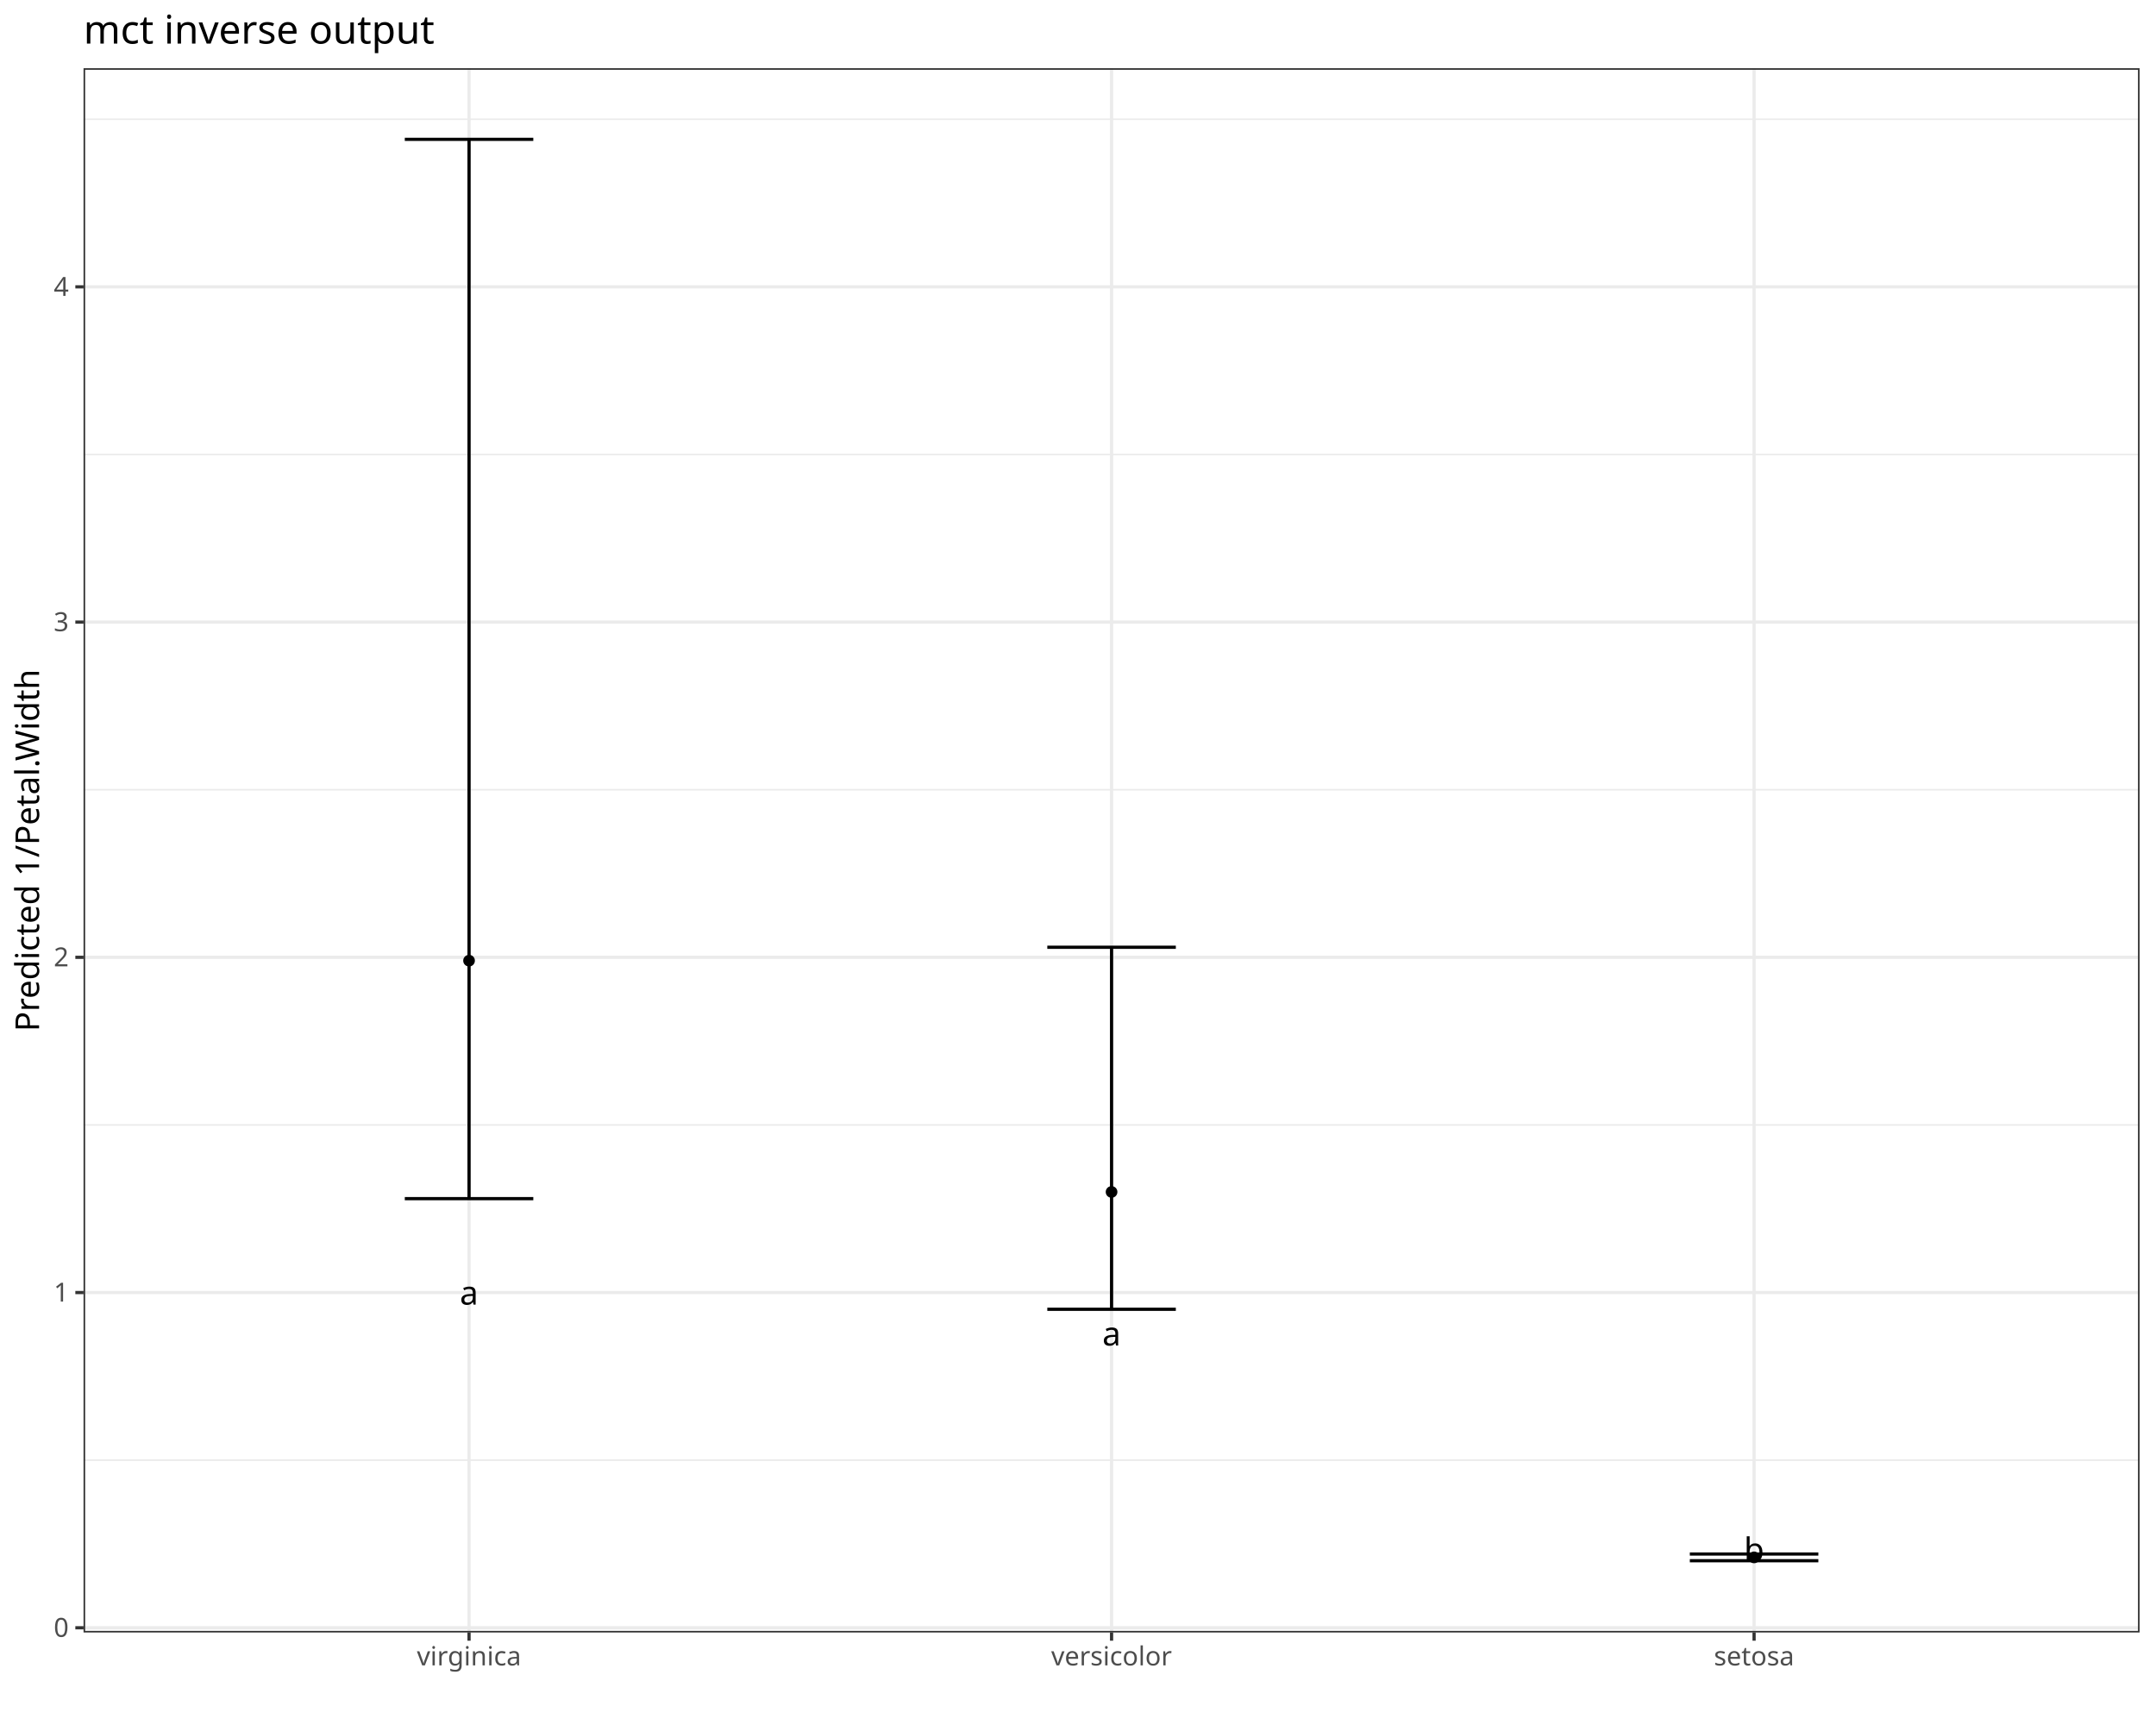
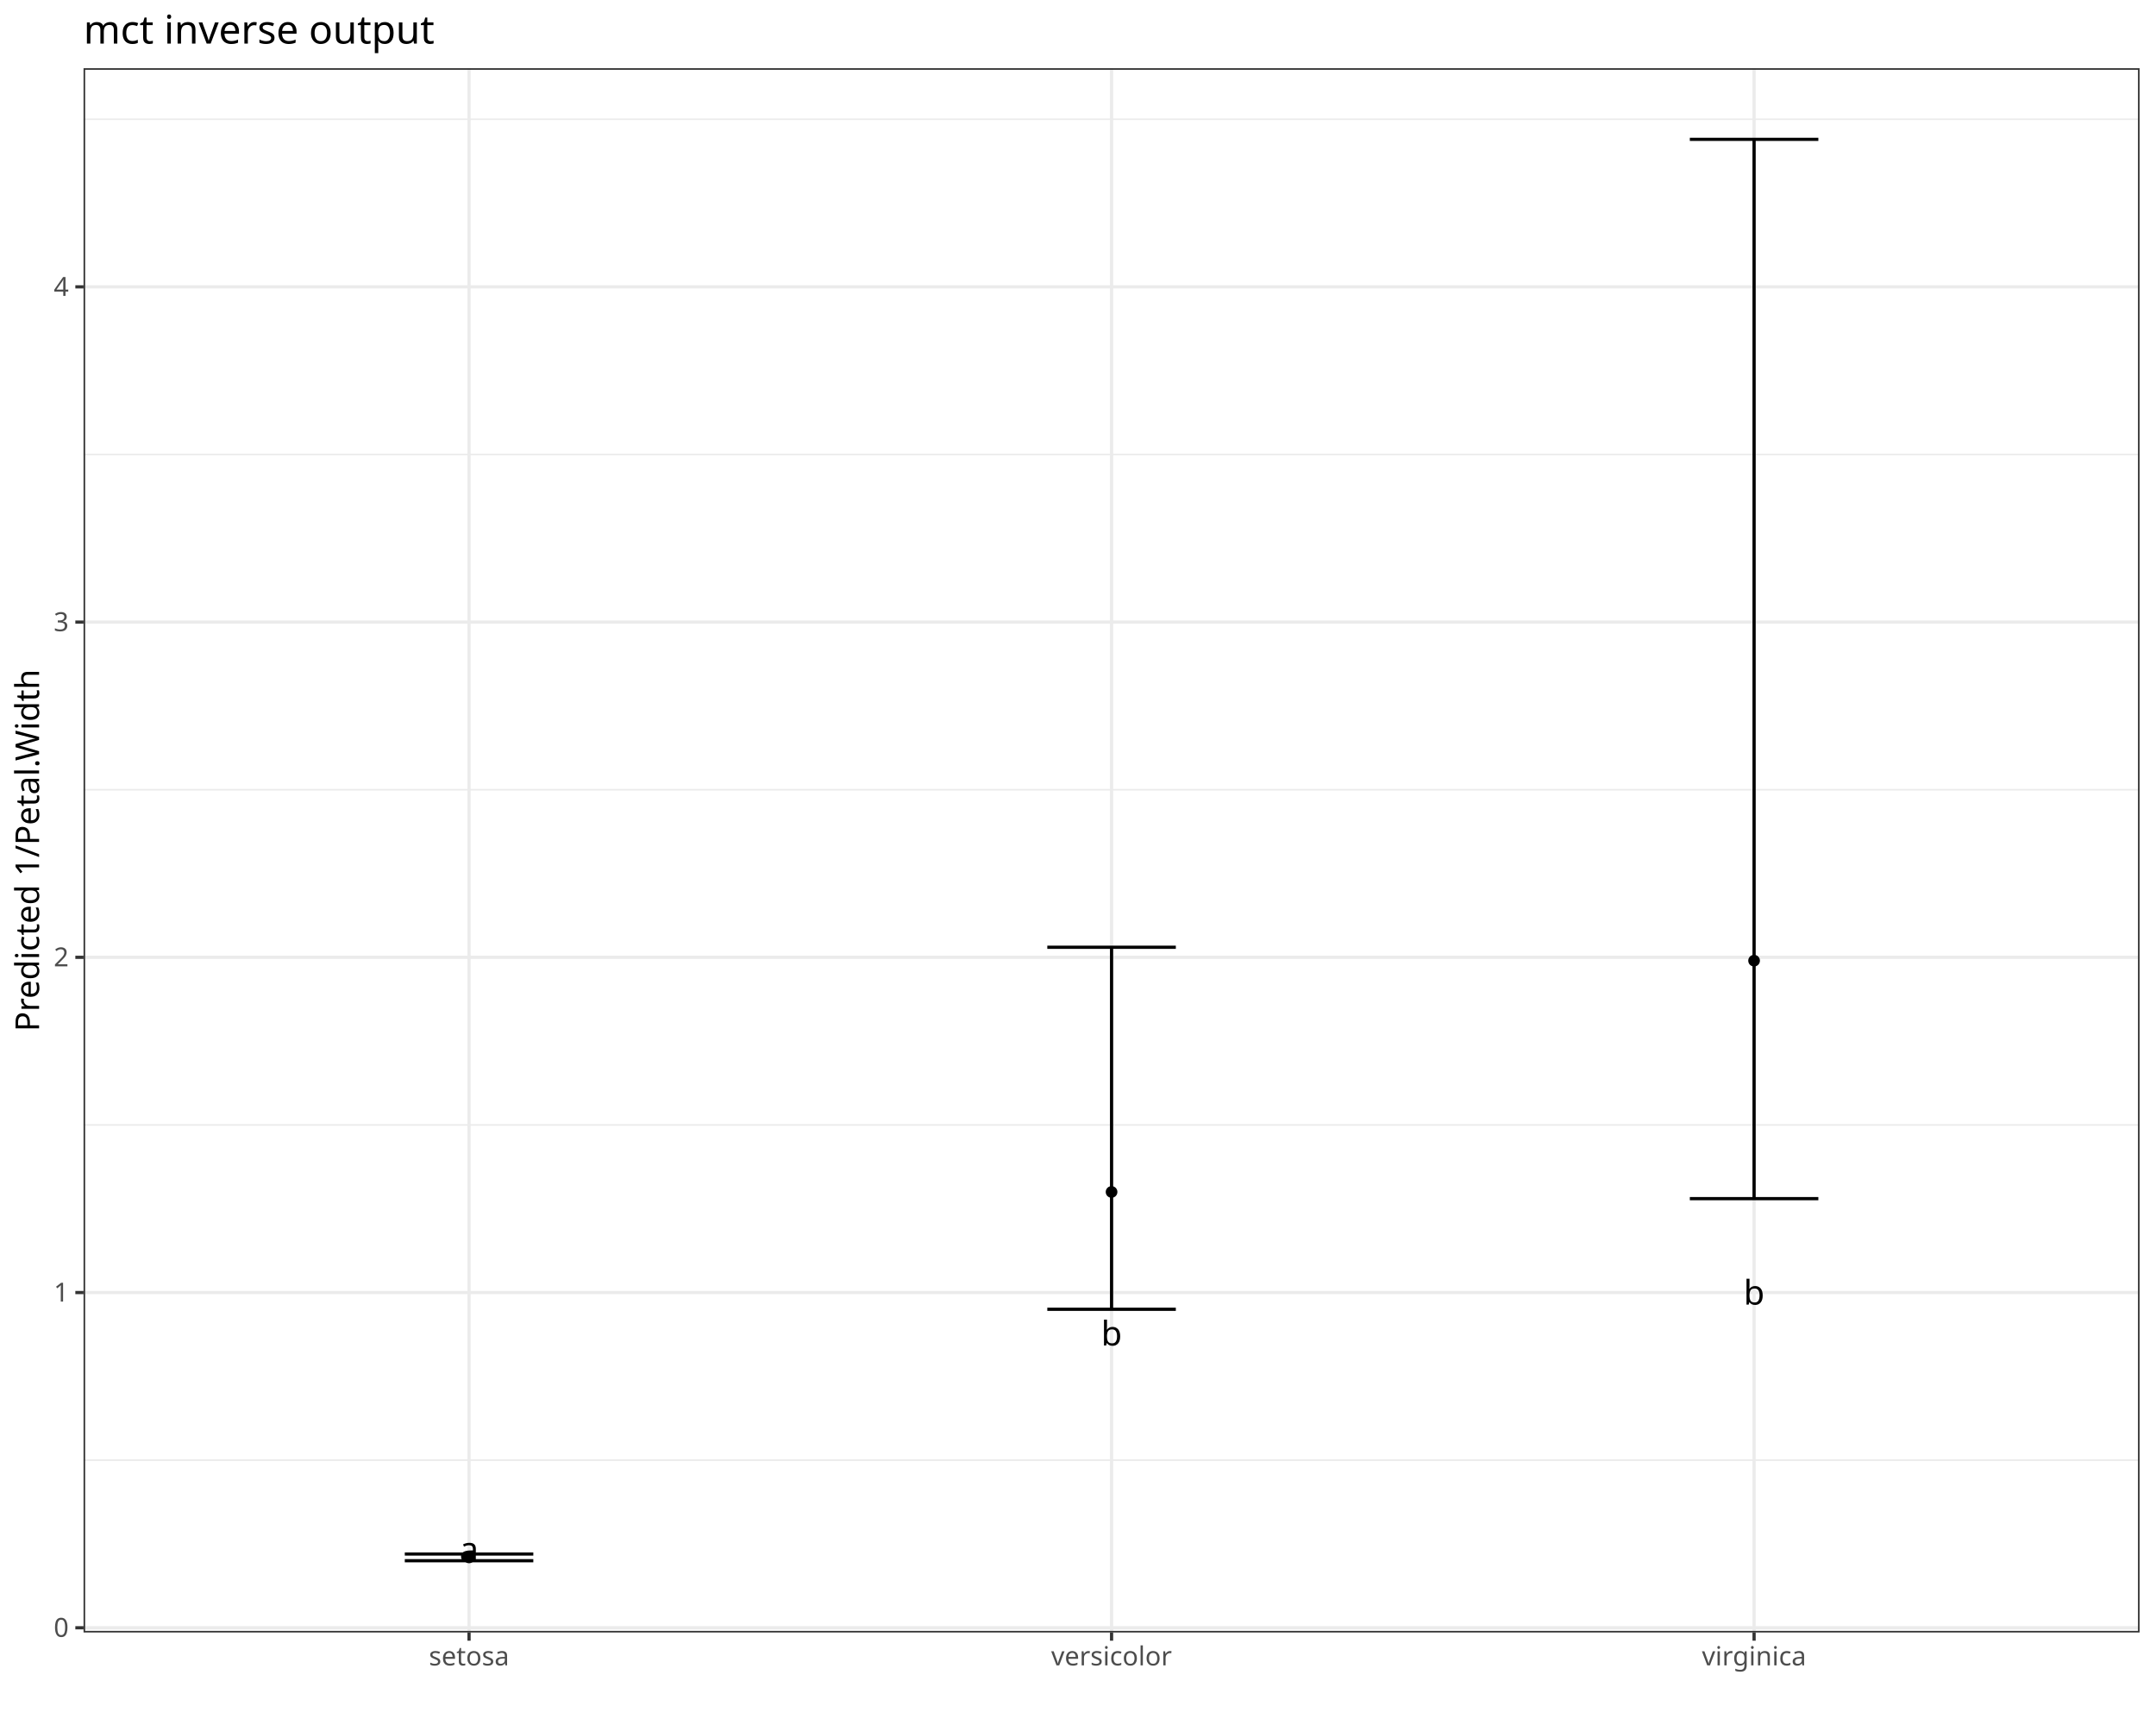
<svg xmlns="http://www.w3.org/2000/svg" class="svglite" data-engine-version="2.0" width="720.00pt" height="576.00pt" viewBox="0 0 720.00 576.00">
  <defs>
    <style type="text/css">
    .svglite line, .svglite polyline, .svglite polygon, .svglite path, .svglite rect, .svglite circle {
      fill: none;
      stroke: #000000;
      stroke-linecap: round;
      stroke-linejoin: round;
      stroke-miterlimit: 10.00;
    }
  </style>
  </defs>
  <rect width="100%" height="100%" style="stroke: none; fill: #FFFFFF;" />
  <defs>
    <clipPath id="cpMC4wMHw3MjAuMDB8MC4wMHw1NzYuMDA=">
      <rect x="0.00" y="0.00" width="720.00" height="576.00" />
    </clipPath>
  </defs>
  <g clip-path="url(#cpMC4wMHw3MjAuMDB8MC4wMHw1NzYuMDA=)">
    <rect x="0.00" y="0.00" width="720.00" height="576.00" style="stroke-width: 1.07; stroke: #FFFFFF; fill: #FFFFFF;" />
  </g>
  <defs>
    <clipPath id="cpMjcuOTB8NzE0LjUyfDIyLjc4fDU0NS4xMQ==">
      <rect x="27.90" y="22.78" width="686.62" height="522.33" />
    </clipPath>
  </defs>
  <g clip-path="url(#cpMjcuOTB8NzE0LjUyfDIyLjc4fDU0NS4xMQ==)">
    <rect x="27.90" y="22.78" width="686.62" height="522.33" style="stroke-width: 1.07; stroke: none; fill: #FFFFFF;" />
    <polyline points="27.90,487.56 714.52,487.56 " style="stroke-width: 0.53; stroke: #EBEBEB; stroke-linecap: butt;" />
    <polyline points="27.90,375.63 714.52,375.63 " style="stroke-width: 0.53; stroke: #EBEBEB; stroke-linecap: butt;" />
    <polyline points="27.90,263.69 714.52,263.69 " style="stroke-width: 0.53; stroke: #EBEBEB; stroke-linecap: butt;" />
    <polyline points="27.90,151.75 714.52,151.75 " style="stroke-width: 0.53; stroke: #EBEBEB; stroke-linecap: butt;" />
    <polyline points="27.90,39.81 714.52,39.81 " style="stroke-width: 0.53; stroke: #EBEBEB; stroke-linecap: butt;" />
    <polyline points="27.90,543.53 714.52,543.53 " style="stroke-width: 1.07; stroke: #EBEBEB; stroke-linecap: butt;" />
    <polyline points="27.90,431.60 714.52,431.60 " style="stroke-width: 1.07; stroke: #EBEBEB; stroke-linecap: butt;" />
    <polyline points="27.90,319.66 714.52,319.66 " style="stroke-width: 1.07; stroke: #EBEBEB; stroke-linecap: butt;" />
    <polyline points="27.90,207.72 714.52,207.72 " style="stroke-width: 1.07; stroke: #EBEBEB; stroke-linecap: butt;" />
    <polyline points="27.90,95.78 714.52,95.78 " style="stroke-width: 1.07; stroke: #EBEBEB; stroke-linecap: butt;" />
    <polyline points="156.64,545.11 156.64,22.78 " style="stroke-width: 1.07; stroke: #EBEBEB; stroke-linecap: butt;" />
    <polyline points="371.21,545.11 371.21,22.78 " style="stroke-width: 1.07; stroke: #EBEBEB; stroke-linecap: butt;" />
    <polyline points="585.78,545.11 585.78,22.78 " style="stroke-width: 1.07; stroke: #EBEBEB; stroke-linecap: butt;" />
-     <polyline points="135.18,400.25 178.10,400.25 " style="stroke-width: 1.07; stroke-linecap: butt;" />
-     <polyline points="156.64,400.25 156.64,46.53 " style="stroke-width: 1.07; stroke-linecap: butt;" />
-     <polyline points="135.18,46.53 178.10,46.53 " style="stroke-width: 1.07; stroke-linecap: butt;" />
+     <polyline points="135.18,521.15 178.10,521.15 " style="stroke-width: 1.07; stroke-linecap: butt;" />
+     <polyline points="156.64,521.15 156.64,518.91 " style="stroke-width: 1.07; stroke-linecap: butt;" />
+     <polyline points="135.18,518.91 178.10,518.91 " style="stroke-width: 1.07; stroke-linecap: butt;" />
    <polyline points="349.75,437.19 392.67,437.19 " style="stroke-width: 1.07; stroke-linecap: butt;" />
    <polyline points="371.21,437.19 371.21,316.30 " style="stroke-width: 1.07; stroke-linecap: butt;" />
    <polyline points="349.75,316.30 392.67,316.30 " style="stroke-width: 1.07; stroke-linecap: butt;" />
-     <polyline points="564.32,521.15 607.24,521.15 " style="stroke-width: 1.07; stroke-linecap: butt;" />
-     <polyline points="585.78,521.15 585.78,518.91 " style="stroke-width: 1.07; stroke-linecap: butt;" />
-     <polyline points="564.32,518.91 607.24,518.91 " style="stroke-width: 1.07; stroke-linecap: butt;" />
-     <text x="156.64" y="435.63" text-anchor="middle" style="font-size: 11.04px; font-family: sans;" textLength="6.14px" lengthAdjust="spacingAndGlyphs">a</text>
-     <text x="371.21" y="449.28" text-anchor="middle" style="font-size: 11.04px; font-family: sans;" textLength="6.14px" lengthAdjust="spacingAndGlyphs">a</text>
-     <text x="585.78" y="521.37" text-anchor="middle" style="font-size: 11.04px; font-family: sans;" textLength="6.14px" lengthAdjust="spacingAndGlyphs">b</text>
-     <circle cx="156.64" cy="320.78" r="1.95" style="stroke-width: 0.71; stroke: none; fill: #000000;" />
+     <polyline points="564.32,400.25 607.24,400.25 " style="stroke-width: 1.07; stroke-linecap: butt;" />
+     <polyline points="585.78,400.25 585.78,46.53 " style="stroke-width: 1.07; stroke-linecap: butt;" />
+     <polyline points="564.32,46.53 607.24,46.53 " style="stroke-width: 1.07; stroke-linecap: butt;" />
+     <text x="156.64" y="521.37" text-anchor="middle" style="font-size: 11.38px; font-family: sans;" textLength="6.33px" lengthAdjust="spacingAndGlyphs">a</text>
+     <text x="371.21" y="449.28" text-anchor="middle" style="font-size: 11.38px; font-family: sans;" textLength="6.33px" lengthAdjust="spacingAndGlyphs">b</text>
+     <text x="585.78" y="435.63" text-anchor="middle" style="font-size: 11.38px; font-family: sans;" textLength="6.33px" lengthAdjust="spacingAndGlyphs">b</text>
+     <circle cx="156.64" cy="520.03" r="1.95" style="stroke-width: 0.71; stroke: none; fill: #000000;" />
    <circle cx="371.21" cy="398.01" r="1.95" style="stroke-width: 0.71; stroke: none; fill: #000000;" />
-     <circle cx="585.78" cy="520.03" r="1.95" style="stroke-width: 0.71; stroke: none; fill: #000000;" />
+     <circle cx="585.78" cy="320.78" r="1.95" style="stroke-width: 0.71; stroke: none; fill: #000000;" />
    <rect x="27.90" y="22.78" width="686.62" height="522.33" style="stroke-width: 1.07; stroke: #333333;" />
  </g>
  <g clip-path="url(#cpMC4wMHw3MjAuMDB8MC4wMHw1NzYuMDA=)">
    <text x="22.97" y="546.56" text-anchor="end" style="font-size: 8.80px; fill: #4D4D4D; font-family: sans;" textLength="4.89px" lengthAdjust="spacingAndGlyphs">0</text>
    <text x="22.97" y="434.62" text-anchor="end" style="font-size: 8.80px; fill: #4D4D4D; font-family: sans;" textLength="4.89px" lengthAdjust="spacingAndGlyphs">1</text>
    <text x="22.97" y="322.68" text-anchor="end" style="font-size: 8.80px; fill: #4D4D4D; font-family: sans;" textLength="4.89px" lengthAdjust="spacingAndGlyphs">2</text>
    <text x="22.97" y="210.75" text-anchor="end" style="font-size: 8.80px; fill: #4D4D4D; font-family: sans;" textLength="4.89px" lengthAdjust="spacingAndGlyphs">3</text>
    <text x="22.97" y="98.81" text-anchor="end" style="font-size: 8.80px; fill: #4D4D4D; font-family: sans;" textLength="4.89px" lengthAdjust="spacingAndGlyphs">4</text>
    <polyline points="25.16,543.53 27.90,543.53 " style="stroke-width: 1.07; stroke: #333333; stroke-linecap: butt;" />
    <polyline points="25.16,431.60 27.90,431.60 " style="stroke-width: 1.07; stroke: #333333; stroke-linecap: butt;" />
    <polyline points="25.16,319.66 27.90,319.66 " style="stroke-width: 1.07; stroke: #333333; stroke-linecap: butt;" />
    <polyline points="25.16,207.72 27.90,207.72 " style="stroke-width: 1.07; stroke: #333333; stroke-linecap: butt;" />
    <polyline points="25.16,95.78 27.90,95.78 " style="stroke-width: 1.07; stroke: #333333; stroke-linecap: butt;" />
    <polyline points="156.64,547.85 156.64,545.11 " style="stroke-width: 1.07; stroke: #333333; stroke-linecap: butt;" />
    <polyline points="371.21,547.85 371.21,545.11 " style="stroke-width: 1.07; stroke: #333333; stroke-linecap: butt;" />
    <polyline points="585.78,547.85 585.78,545.11 " style="stroke-width: 1.07; stroke: #333333; stroke-linecap: butt;" />
-     <text x="156.64" y="556.10" text-anchor="middle" style="font-size: 8.80px; fill: #4D4D4D; font-family: sans;" textLength="32.28px" lengthAdjust="spacingAndGlyphs">virginica</text>
+     <text x="156.64" y="556.10" text-anchor="middle" style="font-size: 8.80px; fill: #4D4D4D; font-family: sans;" textLength="25.94px" lengthAdjust="spacingAndGlyphs">setosa</text>
    <text x="371.21" y="556.10" text-anchor="middle" style="font-size: 8.80px; fill: #4D4D4D; font-family: sans;" textLength="37.66px" lengthAdjust="spacingAndGlyphs">versicolor</text>
-     <text x="585.78" y="556.10" text-anchor="middle" style="font-size: 8.80px; fill: #4D4D4D; font-family: sans;" textLength="25.94px" lengthAdjust="spacingAndGlyphs">setosa</text>
+     <text x="585.78" y="556.10" text-anchor="middle" style="font-size: 8.80px; fill: #4D4D4D; font-family: sans;" textLength="32.28px" lengthAdjust="spacingAndGlyphs">virginica</text>
    <text transform="translate(13.05,283.95) rotate(-90)" text-anchor="middle" style="font-size: 11.00px; font-family: sans;" textLength="114.95px" lengthAdjust="spacingAndGlyphs">Predicted 1/Petal.Width</text>
    <text x="27.90" y="14.56" style="font-size: 13.20px; font-family: sans;" textLength="107.87px" lengthAdjust="spacingAndGlyphs">mct inverse output</text>
  </g>
</svg>
